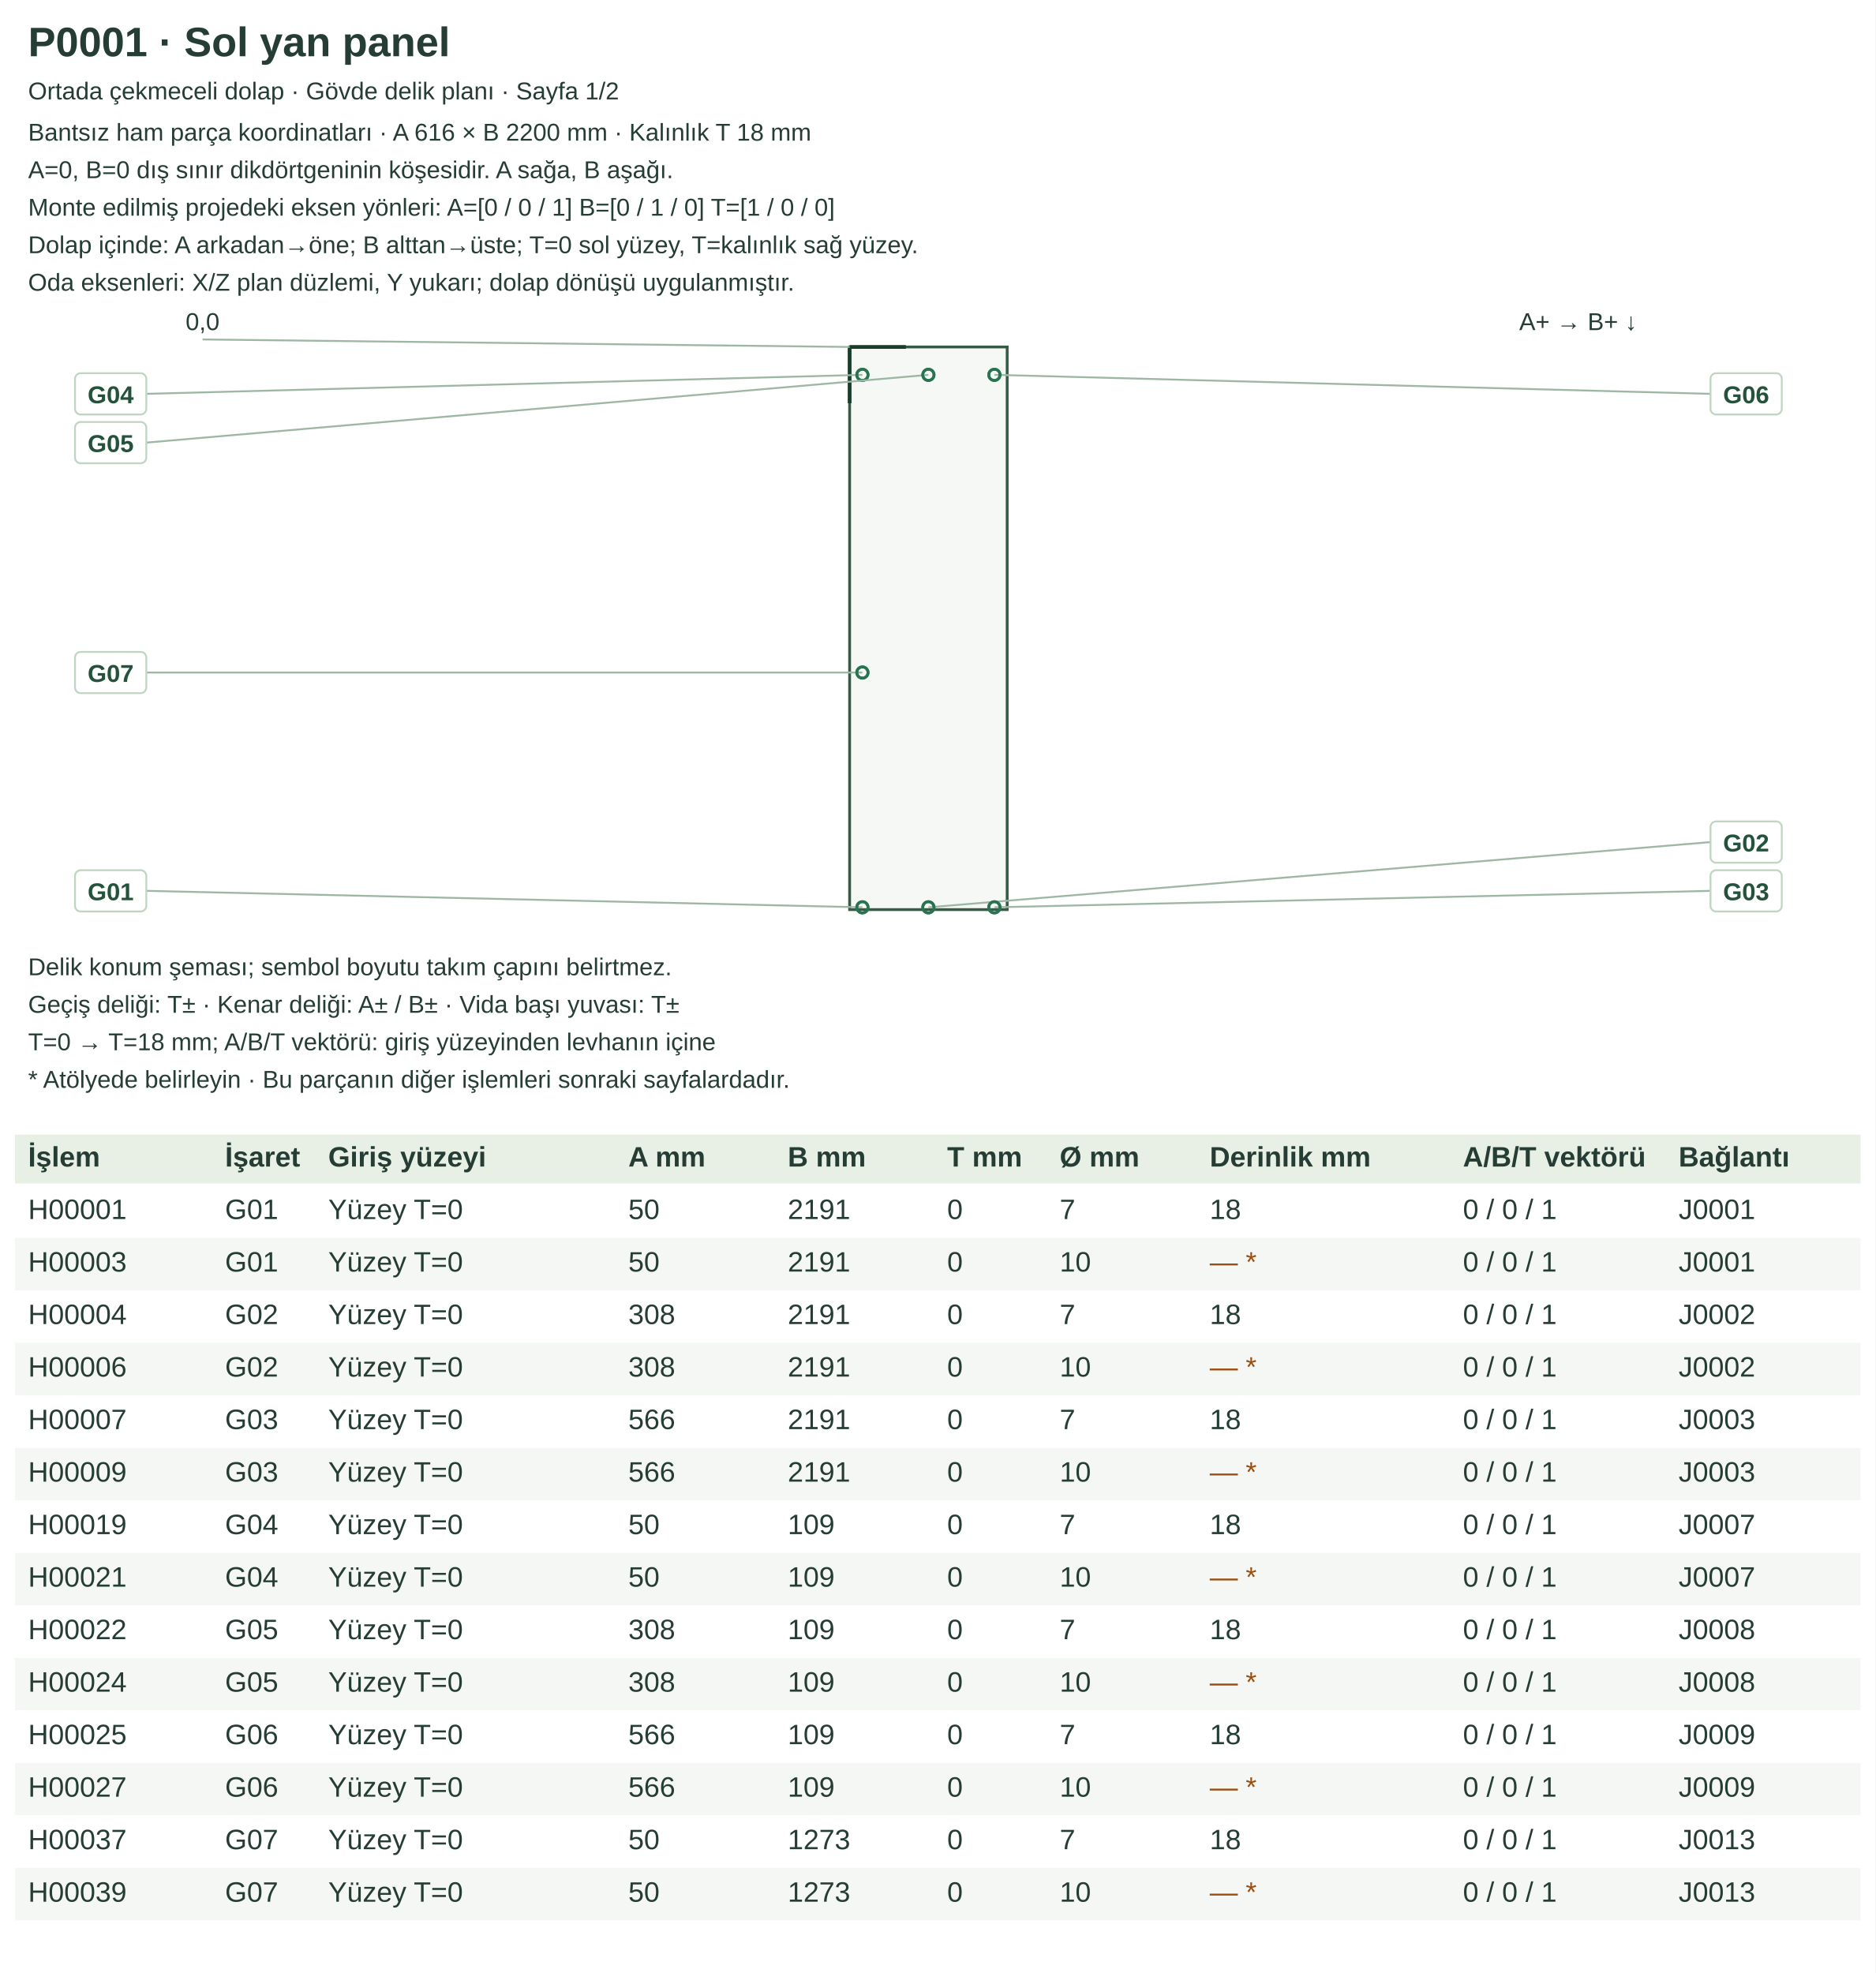
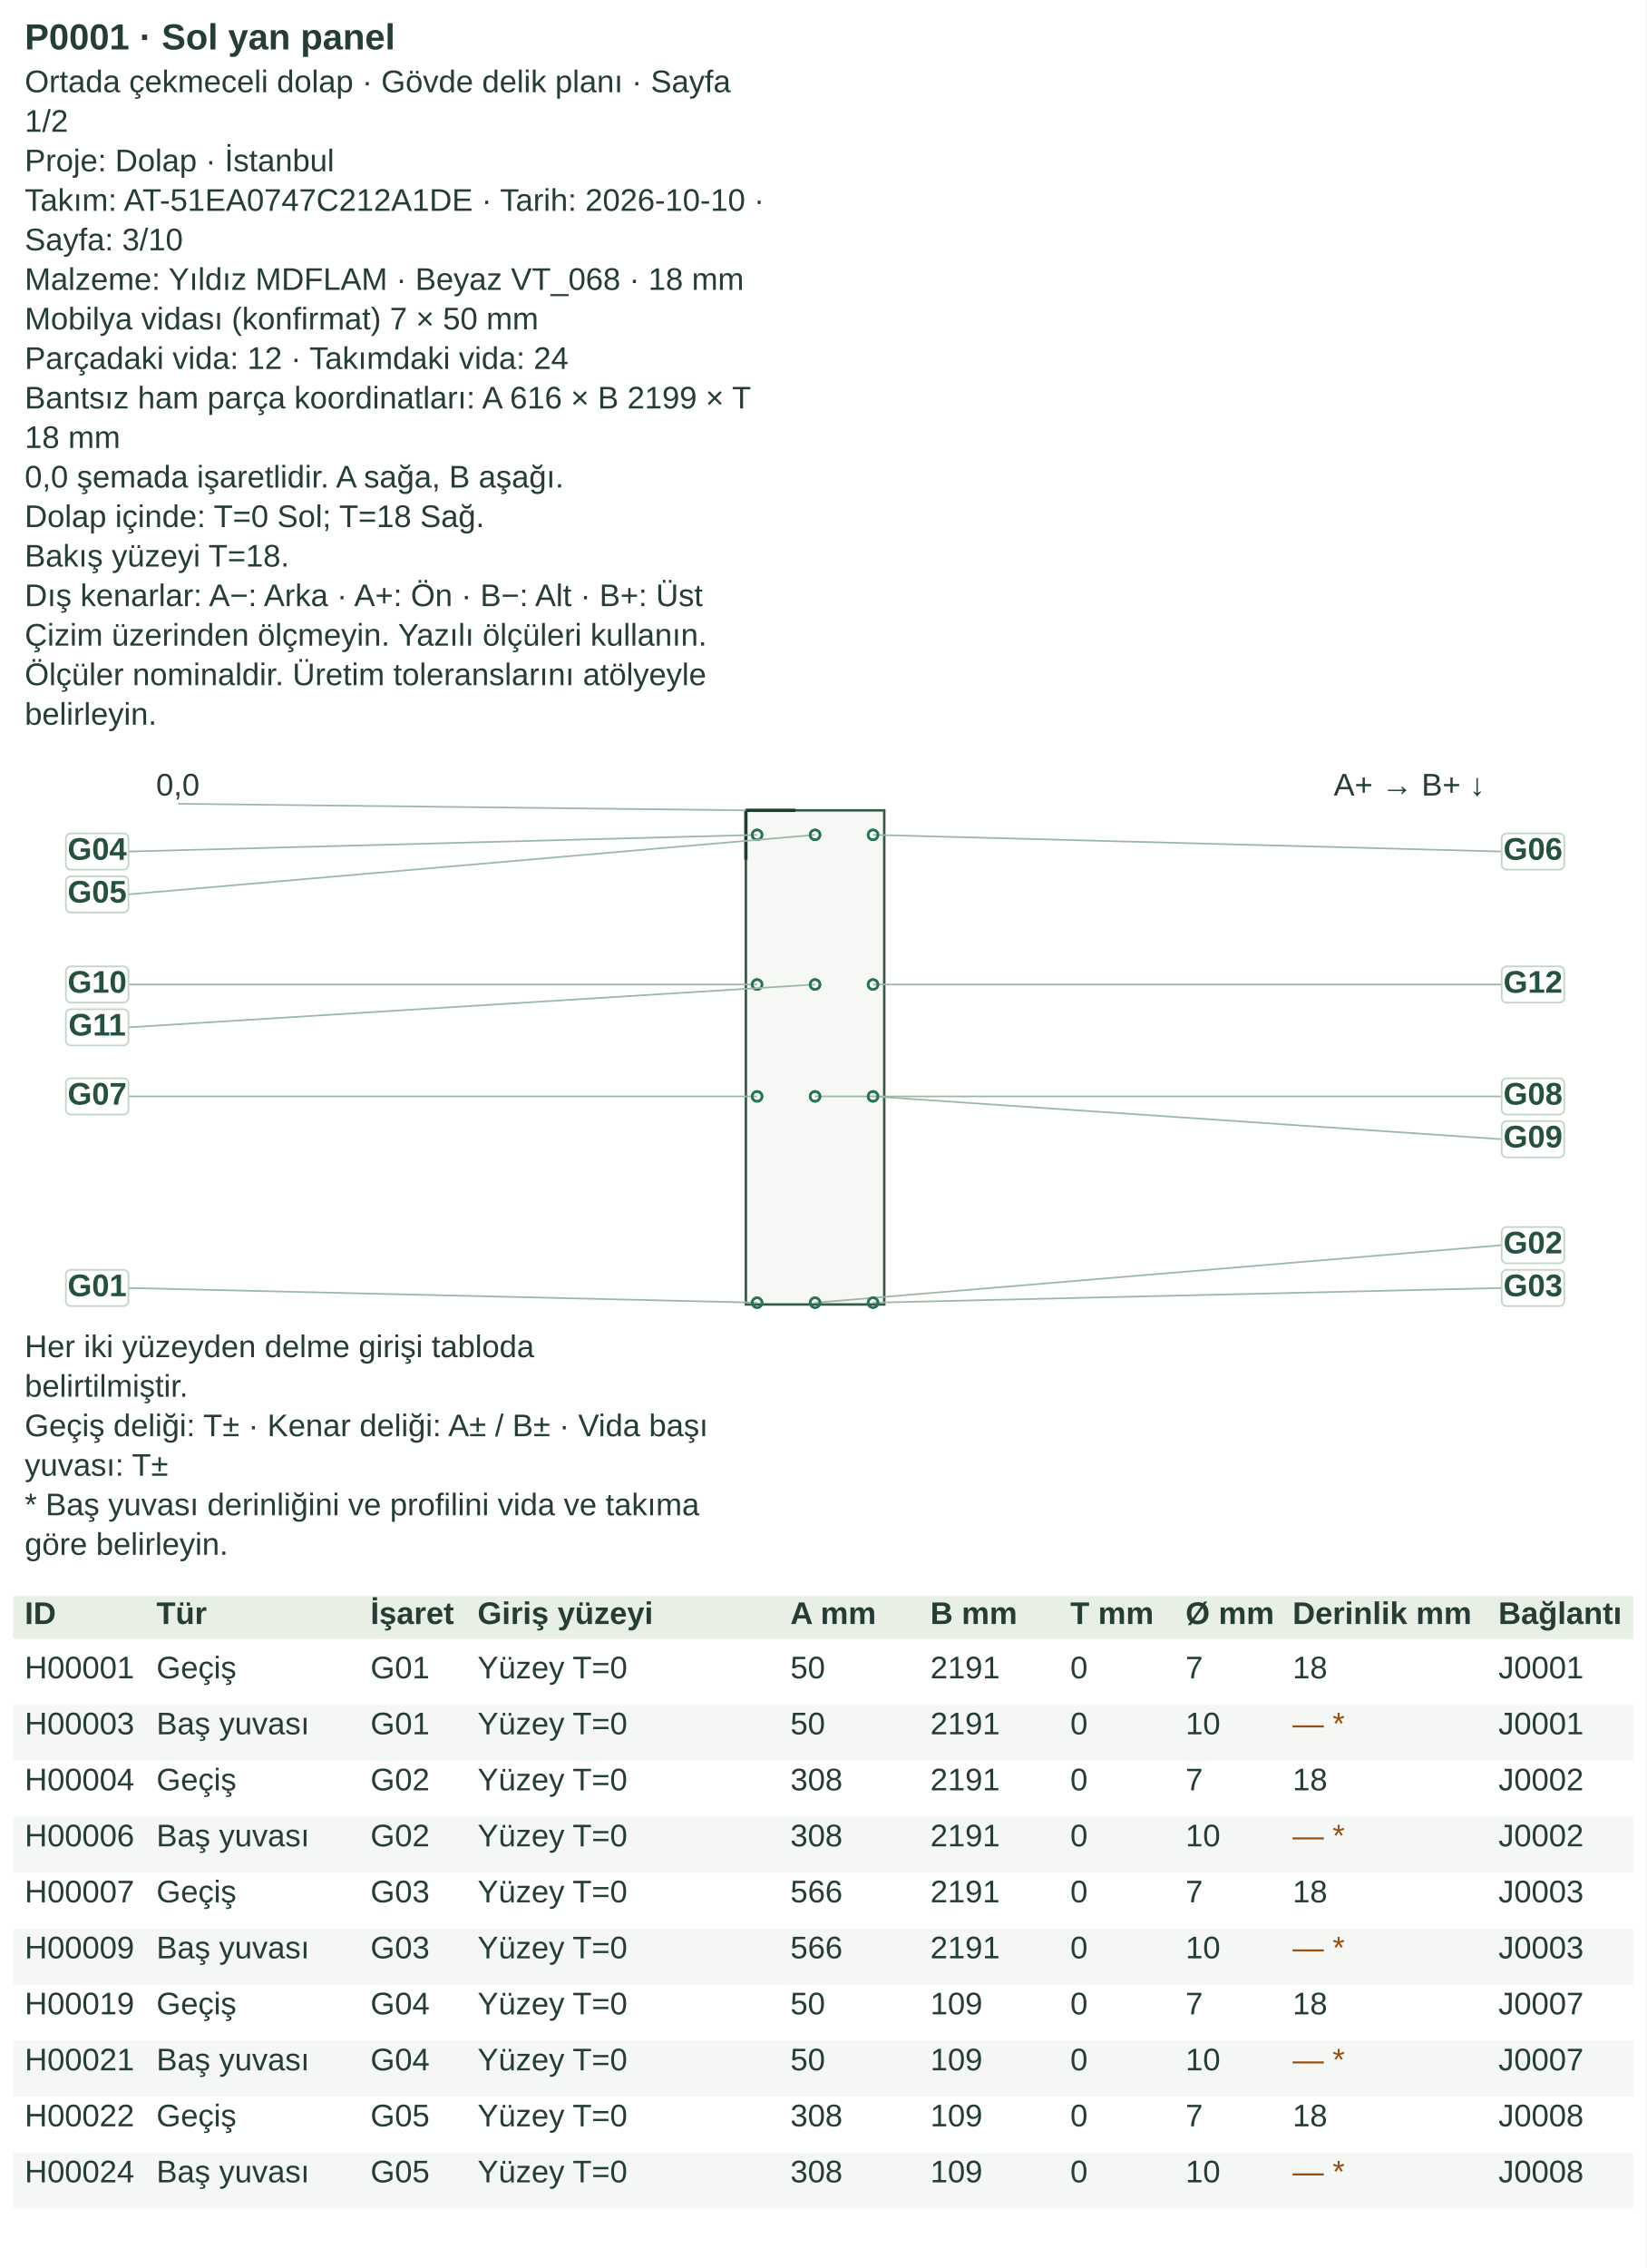
- <svg xmlns="http://www.w3.org/2000/svg" width="1000" height="1052" viewBox="0 0 1000 1052" role="img" aria-label="P0001 · Sol yan panel · Gövde delik planı" data-part-id="cabinet-1-part-1" data-part-code="P0001" data-raw-origin-a-mm="0" data-raw-origin-b-mm="0" data-diagram-scale="0.136363636364" data-diagram-x="453" data-diagram-y="185">
+ <svg xmlns="http://www.w3.org/2000/svg" width="190mm" height="261.63mm" viewBox="0 0 1000 1377" role="img" aria-label="P0001 · Sol yan panel · Gövde delik planı" data-document-id="AT-51EA0747C212A1DE" data-document-date="2026-10-10" data-paper-width-mm="190" data-paper-height-mm="261.63" data-font-em-mm="3.61" data-part-id="cabinet-1-part-1" data-part-code="P0001" data-measurement-basis="raw" data-map-role="diagram" data-marker-mode="callouts" data-part-operation-count="24" data-raw-origin-a-mm="0" data-raw-origin-b-mm="0" data-diagram-top="492" data-diagram-scale="0.136425648022" data-diagram-x="452.980900409277" data-diagram-y="492">
  <defs>
    <marker id="entry-arrow" markerWidth="6" markerHeight="6" refX="5" refY="3" orient="auto">
      <path d="M0 0L6 3L0 6Z" fill="#b15d21" />
    </marker>
    <marker id="grain-arrow" markerWidth="6" markerHeight="6" refX="5" refY="3" orient="auto-start-reverse">
      <path d="M0 0L6 3L0 6Z" fill="#355b47" />
    </marker>
  </defs>
-   <style>text{font-family:Arial,sans-serif;fill:#253d35;font-size:13px}.title{font-size:22px;font-weight:bold}.small{font-size:13px}.marker{font-size:13px;font-weight:bold;fill:#24523c}.table{font-size:15px}.setup{font-size:15px;fill:#9a4f11}.face-hole{fill:none;stroke:#287451;stroke-width:1.5}.edge-hole{fill:#fff4e9;stroke:#b15d21;stroke-width:1.5}</style>
-   <rect width="1000" height="1052" fill="#fff" />
+   <style>text{font-family:Arial,sans-serif;fill:#253d35;font-size:19px}.title{font-size:22px;font-weight:bold}.small{font-size:19px}.marker{font-size:19px;font-weight:bold;fill:#24523c}.table{font-size:19px}.setup{font-size:19px;fill:#9a4f11}.face-hole{fill:none;stroke:#287451;stroke-width:1.5}.edge-hole{fill:#fff4e9;stroke:#b15d21;stroke-width:1.5}</style>
+   <rect width="1000" height="1377" fill="#fff" />
  <text x="15" y="30" class="title">P0001 · Sol yan panel</text>
-   <text x="15" y="53">Ortada çekmeceli dolap · Gövde delik planı · Sayfa 1/2</text>
-   <text x="15" y="75">Bantsız ham parça koordinatları · A 616 × B 2200 mm · Kalınlık T 18 mm</text>
-   <text x="15" y="95" class="small">A=0, B=0 dış sınır dikdörtgeninin köşesidir. A sağa, B aşağı.</text>
-   <text x="15" y="115" class="small">Monte edilmiş projedeki eksen yönleri: A=[0 / 0 / 1]    B=[0 / 1 / 0]    T=[1 / 0 / 0]</text>
-   <text x="15" y="135" class="small">Dolap içinde: A arkadan→öne; B alttan→üste; T=0 sol yüzey, T=kalınlık sağ yüzey.</text>
-   <text x="15" y="155" class="small">Oda eksenleri: X/Z plan düzlemi, Y yukarı; dolap dönüşü uygulanmıştır.</text>
-   <path d="M 453 185 L 537 185 L 537 485 L 453 485 Z" fill="#f6f8f5" stroke="#355b47" stroke-width="1.5" />
-   <path d="M 453 185 h 30 M 453 185 v 30" fill="none" stroke="#1b3e2b" stroke-width="2" />
-   <path d="M 453 185 L 108 181" fill="none" stroke="#9eb7a5" stroke-width="1" />
-   <g data-label-id="origin" data-label-x="85" data-label-y="161" data-label-width="45" data-label-height="20">
-     <text x="108" y="176" text-anchor="middle" class="small">0,0</text>
-   </g>
-   <g data-label-id="axes" data-label-x="800" data-label-y="161" data-label-width="112" data-label-height="20">
-     <text x="810" y="176" class="small">A+ →   B+ ↓</text>
-   </g>
-   <path d="M 459.818 483.773 L 78 475" fill="none" stroke="#9eb7a5" stroke-width="1" data-callout-for="G01" />
-   <circle class="face-hole" cx="459.818" cy="483.773" r="3" data-operation-id="H00001" data-a-mm="50" data-b-mm="2191" data-face="face-t-min" />
-   <circle class="face-hole" cx="459.818" cy="483.773" r="3" data-operation-id="H00003" data-a-mm="50" data-b-mm="2191" data-face="face-t-min" />
-   <g data-label-id="G01" data-label-x="40" data-label-y="464" data-label-width="38" data-label-height="22">
-     <rect x="40" y="464" width="38" height="22" rx="3" fill="#fff" stroke="#c1d5c4" />
-     <text x="59" y="480" class="marker" text-anchor="middle">G01</text>
-   </g>
-   <path d="M 495 483.773 L 912 449" fill="none" stroke="#9eb7a5" stroke-width="1" data-callout-for="G02" />
-   <circle class="face-hole" cx="495" cy="483.773" r="3" data-operation-id="H00004" data-a-mm="308" data-b-mm="2191" data-face="face-t-min" />
-   <circle class="face-hole" cx="495" cy="483.773" r="3" data-operation-id="H00006" data-a-mm="308" data-b-mm="2191" data-face="face-t-min" />
-   <g data-label-id="G02" data-label-x="912" data-label-y="438" data-label-width="38" data-label-height="22">
-     <rect x="912" y="438" width="38" height="22" rx="3" fill="#fff" stroke="#c1d5c4" />
-     <text x="931" y="454" class="marker" text-anchor="middle">G02</text>
-   </g>
-   <path d="M 530.182 483.773 L 912 475" fill="none" stroke="#9eb7a5" stroke-width="1" data-callout-for="G03" />
-   <circle class="face-hole" cx="530.182" cy="483.773" r="3" data-operation-id="H00007" data-a-mm="566" data-b-mm="2191" data-face="face-t-min" />
-   <circle class="face-hole" cx="530.182" cy="483.773" r="3" data-operation-id="H00009" data-a-mm="566" data-b-mm="2191" data-face="face-t-min" />
-   <g data-label-id="G03" data-label-x="912" data-label-y="464" data-label-width="38" data-label-height="22">
-     <rect x="912" y="464" width="38" height="22" rx="3" fill="#fff" stroke="#c1d5c4" />
-     <text x="931" y="480" class="marker" text-anchor="middle">G03</text>
-   </g>
-   <path d="M 459.818 199.864 L 78 210" fill="none" stroke="#9eb7a5" stroke-width="1" data-callout-for="G04" />
-   <circle class="face-hole" cx="459.818" cy="199.864" r="3" data-operation-id="H00019" data-a-mm="50" data-b-mm="109" data-face="face-t-min" />
-   <circle class="face-hole" cx="459.818" cy="199.864" r="3" data-operation-id="H00021" data-a-mm="50" data-b-mm="109" data-face="face-t-min" />
-   <g data-label-id="G04" data-label-x="40" data-label-y="199" data-label-width="38" data-label-height="22">
-     <rect x="40" y="199" width="38" height="22" rx="3" fill="#fff" stroke="#c1d5c4" />
-     <text x="59" y="215" class="marker" text-anchor="middle">G04</text>
-   </g>
-   <path d="M 495 199.864 L 78 236" fill="none" stroke="#9eb7a5" stroke-width="1" data-callout-for="G05" />
-   <circle class="face-hole" cx="495" cy="199.864" r="3" data-operation-id="H00022" data-a-mm="308" data-b-mm="109" data-face="face-t-min" />
-   <circle class="face-hole" cx="495" cy="199.864" r="3" data-operation-id="H00024" data-a-mm="308" data-b-mm="109" data-face="face-t-min" />
-   <g data-label-id="G05" data-label-x="40" data-label-y="225" data-label-width="38" data-label-height="22">
-     <rect x="40" y="225" width="38" height="22" rx="3" fill="#fff" stroke="#c1d5c4" />
-     <text x="59" y="241" class="marker" text-anchor="middle">G05</text>
-   </g>
-   <path d="M 530.182 199.864 L 912 210" fill="none" stroke="#9eb7a5" stroke-width="1" data-callout-for="G06" />
-   <circle class="face-hole" cx="530.182" cy="199.864" r="3" data-operation-id="H00025" data-a-mm="566" data-b-mm="109" data-face="face-t-min" />
-   <circle class="face-hole" cx="530.182" cy="199.864" r="3" data-operation-id="H00027" data-a-mm="566" data-b-mm="109" data-face="face-t-min" />
-   <g data-label-id="G06" data-label-x="912" data-label-y="199" data-label-width="38" data-label-height="22">
-     <rect x="912" y="199" width="38" height="22" rx="3" fill="#fff" stroke="#c1d5c4" />
-     <text x="931" y="215" class="marker" text-anchor="middle">G06</text>
-   </g>
-   <path d="M 459.818 358.591 L 78 358.591" fill="none" stroke="#9eb7a5" stroke-width="1" data-callout-for="G07" />
-   <circle class="face-hole" cx="459.818" cy="358.591" r="3" data-operation-id="H00037" data-a-mm="50" data-b-mm="1273" data-face="face-t-min" />
-   <circle class="face-hole" cx="459.818" cy="358.591" r="3" data-operation-id="H00039" data-a-mm="50" data-b-mm="1273" data-face="face-t-min" />
-   <g data-label-id="G07" data-label-x="40" data-label-y="347.591" data-label-width="38" data-label-height="22">
-     <rect x="40" y="347.591" width="38" height="22" rx="3" fill="#fff" stroke="#c1d5c4" />
-     <text x="59" y="363.591" class="marker" text-anchor="middle">G07</text>
-   </g>
-   <text x="15" y="520" class="small">Delik konum şeması; sembol boyutu takım çapını belirtmez.</text>
-   <text x="15" y="540" class="small">Geçiş deliği: T± · Kenar deliği: A± / B± · Vida başı yuvası: T±</text>
-   <text x="15" y="560" class="small">T=0 → T=18 mm; A/B/T vektörü: giriş yüzeyinden levhanın içine</text>
-   <text x="15" y="580" class="small">* Atölyede belirleyin · Bu parçanın diğer işlemleri sonraki sayfalardadır.</text>
-   <rect x="8" y="605" width="984" height="26" fill="#e8f0e5" />
-   <text x="15" y="622" class="table" font-weight="bold">İşlem</text>
-   <text x="120" y="622" class="table" font-weight="bold">İşaret</text>
-   <text x="175" y="622" class="table" font-weight="bold">Giriş yüzeyi</text>
-   <text x="335" y="622" class="table" font-weight="bold">A mm</text>
-   <text x="420" y="622" class="table" font-weight="bold">B mm</text>
-   <text x="505" y="622" class="table" font-weight="bold">T mm</text>
-   <text x="565" y="622" class="table" font-weight="bold">Ø mm</text>
-   <text x="645" y="622" class="table" font-weight="bold">Derinlik mm</text>
-   <text x="780" y="622" class="table" font-weight="bold">A/B/T vektörü</text>
-   <text x="895" y="622" class="table" font-weight="bold">Bağlantı</text>
-   <rect x="8" y="632" width="984" height="28" fill="#fff" />
-   <text x="15" y="650" class="table">H00001</text>
-   <text x="120" y="650" class="table">G01</text>
-   <text x="175" y="650" class="table">Yüzey T=0</text>
-   <text x="335" y="650" class="table">50</text>
-   <text x="420" y="650" class="table">2191</text>
-   <text x="505" y="650" class="table">0</text>
-   <text x="565" y="650" class="table">7</text>
-   <text x="645" y="650" class="table">18</text>
-   <text x="780" y="650" class="table">0 / 0 / 1</text>
-   <text x="895" y="650" class="table">J0001</text>
-   <rect x="8" y="660" width="984" height="28" fill="#f4f7f4" />
-   <text x="15" y="678" class="table">H00003</text>
-   <text x="120" y="678" class="table">G01</text>
-   <text x="175" y="678" class="table">Yüzey T=0</text>
-   <text x="335" y="678" class="table">50</text>
-   <text x="420" y="678" class="table">2191</text>
-   <text x="505" y="678" class="table">0</text>
-   <text x="565" y="678" class="table">10</text>
-   <text x="645" y="678" class="table setup">— *</text>
-   <text x="780" y="678" class="table">0 / 0 / 1</text>
-   <text x="895" y="678" class="table">J0001</text>
-   <rect x="8" y="688" width="984" height="28" fill="#fff" />
-   <text x="15" y="706" class="table">H00004</text>
-   <text x="120" y="706" class="table">G02</text>
-   <text x="175" y="706" class="table">Yüzey T=0</text>
-   <text x="335" y="706" class="table">308</text>
-   <text x="420" y="706" class="table">2191</text>
-   <text x="505" y="706" class="table">0</text>
-   <text x="565" y="706" class="table">7</text>
-   <text x="645" y="706" class="table">18</text>
-   <text x="780" y="706" class="table">0 / 0 / 1</text>
-   <text x="895" y="706" class="table">J0002</text>
-   <rect x="8" y="716" width="984" height="28" fill="#f4f7f4" />
-   <text x="15" y="734" class="table">H00006</text>
-   <text x="120" y="734" class="table">G02</text>
-   <text x="175" y="734" class="table">Yüzey T=0</text>
-   <text x="335" y="734" class="table">308</text>
-   <text x="420" y="734" class="table">2191</text>
-   <text x="505" y="734" class="table">0</text>
-   <text x="565" y="734" class="table">10</text>
-   <text x="645" y="734" class="table setup">— *</text>
-   <text x="780" y="734" class="table">0 / 0 / 1</text>
-   <text x="895" y="734" class="table">J0002</text>
-   <rect x="8" y="744" width="984" height="28" fill="#fff" />
-   <text x="15" y="762" class="table">H00007</text>
-   <text x="120" y="762" class="table">G03</text>
-   <text x="175" y="762" class="table">Yüzey T=0</text>
-   <text x="335" y="762" class="table">566</text>
-   <text x="420" y="762" class="table">2191</text>
-   <text x="505" y="762" class="table">0</text>
-   <text x="565" y="762" class="table">7</text>
-   <text x="645" y="762" class="table">18</text>
-   <text x="780" y="762" class="table">0 / 0 / 1</text>
-   <text x="895" y="762" class="table">J0003</text>
-   <rect x="8" y="772" width="984" height="28" fill="#f4f7f4" />
-   <text x="15" y="790" class="table">H00009</text>
-   <text x="120" y="790" class="table">G03</text>
-   <text x="175" y="790" class="table">Yüzey T=0</text>
-   <text x="335" y="790" class="table">566</text>
-   <text x="420" y="790" class="table">2191</text>
-   <text x="505" y="790" class="table">0</text>
-   <text x="565" y="790" class="table">10</text>
-   <text x="645" y="790" class="table setup">— *</text>
-   <text x="780" y="790" class="table">0 / 0 / 1</text>
-   <text x="895" y="790" class="table">J0003</text>
-   <rect x="8" y="800" width="984" height="28" fill="#fff" />
-   <text x="15" y="818" class="table">H00019</text>
-   <text x="120" y="818" class="table">G04</text>
-   <text x="175" y="818" class="table">Yüzey T=0</text>
-   <text x="335" y="818" class="table">50</text>
-   <text x="420" y="818" class="table">109</text>
-   <text x="505" y="818" class="table">0</text>
-   <text x="565" y="818" class="table">7</text>
-   <text x="645" y="818" class="table">18</text>
-   <text x="780" y="818" class="table">0 / 0 / 1</text>
-   <text x="895" y="818" class="table">J0007</text>
-   <rect x="8" y="828" width="984" height="28" fill="#f4f7f4" />
-   <text x="15" y="846" class="table">H00021</text>
-   <text x="120" y="846" class="table">G04</text>
-   <text x="175" y="846" class="table">Yüzey T=0</text>
-   <text x="335" y="846" class="table">50</text>
-   <text x="420" y="846" class="table">109</text>
-   <text x="505" y="846" class="table">0</text>
-   <text x="565" y="846" class="table">10</text>
-   <text x="645" y="846" class="table setup">— *</text>
-   <text x="780" y="846" class="table">0 / 0 / 1</text>
-   <text x="895" y="846" class="table">J0007</text>
-   <rect x="8" y="856" width="984" height="28" fill="#fff" />
-   <text x="15" y="874" class="table">H00022</text>
-   <text x="120" y="874" class="table">G05</text>
-   <text x="175" y="874" class="table">Yüzey T=0</text>
-   <text x="335" y="874" class="table">308</text>
-   <text x="420" y="874" class="table">109</text>
-   <text x="505" y="874" class="table">0</text>
-   <text x="565" y="874" class="table">7</text>
-   <text x="645" y="874" class="table">18</text>
-   <text x="780" y="874" class="table">0 / 0 / 1</text>
-   <text x="895" y="874" class="table">J0008</text>
-   <rect x="8" y="884" width="984" height="28" fill="#f4f7f4" />
-   <text x="15" y="902" class="table">H00024</text>
-   <text x="120" y="902" class="table">G05</text>
-   <text x="175" y="902" class="table">Yüzey T=0</text>
-   <text x="335" y="902" class="table">308</text>
-   <text x="420" y="902" class="table">109</text>
-   <text x="505" y="902" class="table">0</text>
-   <text x="565" y="902" class="table">10</text>
-   <text x="645" y="902" class="table setup">— *</text>
-   <text x="780" y="902" class="table">0 / 0 / 1</text>
-   <text x="895" y="902" class="table">J0008</text>
-   <rect x="8" y="912" width="984" height="28" fill="#fff" />
-   <text x="15" y="930" class="table">H00025</text>
-   <text x="120" y="930" class="table">G06</text>
-   <text x="175" y="930" class="table">Yüzey T=0</text>
-   <text x="335" y="930" class="table">566</text>
-   <text x="420" y="930" class="table">109</text>
-   <text x="505" y="930" class="table">0</text>
-   <text x="565" y="930" class="table">7</text>
-   <text x="645" y="930" class="table">18</text>
-   <text x="780" y="930" class="table">0 / 0 / 1</text>
-   <text x="895" y="930" class="table">J0009</text>
-   <rect x="8" y="940" width="984" height="28" fill="#f4f7f4" />
-   <text x="15" y="958" class="table">H00027</text>
-   <text x="120" y="958" class="table">G06</text>
-   <text x="175" y="958" class="table">Yüzey T=0</text>
-   <text x="335" y="958" class="table">566</text>
-   <text x="420" y="958" class="table">109</text>
-   <text x="505" y="958" class="table">0</text>
-   <text x="565" y="958" class="table">10</text>
-   <text x="645" y="958" class="table setup">— *</text>
-   <text x="780" y="958" class="table">0 / 0 / 1</text>
-   <text x="895" y="958" class="table">J0009</text>
-   <rect x="8" y="968" width="984" height="28" fill="#fff" />
-   <text x="15" y="986" class="table">H00037</text>
-   <text x="120" y="986" class="table">G07</text>
-   <text x="175" y="986" class="table">Yüzey T=0</text>
-   <text x="335" y="986" class="table">50</text>
-   <text x="420" y="986" class="table">1273</text>
-   <text x="505" y="986" class="table">0</text>
-   <text x="565" y="986" class="table">7</text>
-   <text x="645" y="986" class="table">18</text>
-   <text x="780" y="986" class="table">0 / 0 / 1</text>
-   <text x="895" y="986" class="table">J0013</text>
-   <rect x="8" y="996" width="984" height="28" fill="#f4f7f4" />
-   <text x="15" y="1014" class="table">H00039</text>
-   <text x="120" y="1014" class="table">G07</text>
-   <text x="175" y="1014" class="table">Yüzey T=0</text>
-   <text x="335" y="1014" class="table">50</text>
-   <text x="420" y="1014" class="table">1273</text>
-   <text x="505" y="1014" class="table">0</text>
-   <text x="565" y="1014" class="table">10</text>
-   <text x="645" y="1014" class="table setup">— *</text>
-   <text x="780" y="1014" class="table">0 / 0 / 1</text>
-   <text x="895" y="1014" class="table">J0013</text>
+   <text x="15" y="56" class="small">Ortada çekmeceli dolap · Gövde delik planı · Sayfa</text>
+   <text x="15" y="80" class="small">1/2</text>
+   <text x="15" y="104" class="small">Proje: Dolap · İstanbul</text>
+   <text x="15" y="128" class="small">Takım: AT-51EA0747C212A1DE · Tarih: 2026-10-10 ·</text>
+   <text x="15" y="152" class="small">Sayfa: 3/10</text>
+   <text x="15" y="176" class="small">Malzeme: Yıldız MDFLAM · Beyaz VT_068 · 18 mm</text>
+   <text x="15" y="200" class="small">Mobilya vidası (konfirmat) 7 × 50 mm</text>
+   <text x="15" y="224" class="small">Parçadaki vida: 12 · Takımdaki vida: 24</text>
+   <text x="15" y="248" class="small">Bantsız ham parça koordinatları: A 616 × B 2199 × T</text>
+   <text x="15" y="272" class="small">18 mm</text>
+   <text x="15" y="296" class="small">0,0 şemada işaretlidir. A sağa, B aşağı.</text>
+   <text x="15" y="320" class="small">Dolap içinde: T=0 Sol; T=18 Sağ.</text>
+   <text x="15" y="344" class="small" data-view-from-t-mm="18">Bakış yüzeyi T=18.</text>
+   <text x="15" y="368" class="small" data-physical-edge-captions="true">Dış kenarlar: A−: Arka · A+: Ön · B−: Alt · B+: Üst</text>
+   <text x="15" y="392" class="small">Çizim üzerinden ölçmeyin. Yazılı ölçüleri kullanın.</text>
+   <text x="15" y="416" class="small">Ölçüler nominaldir. Üretim toleranslarını atölyeyle</text>
+   <text x="15" y="440" class="small">belirleyin.</text>
+   <path data-drilling-contour="true" d="M 452.981 492 L 537.019 492 L 537.019 792 L 452.981 792 Z" fill="#f6f8f5" stroke="#355b47" stroke-width="1.5" />
+   <path d="M 452.981 492 h 30 M 452.981 492 v 30" fill="none" stroke="#1b3e2b" stroke-width="2" />
+   <path d="M 452.981 492 L 108 488" fill="none" stroke="#9eb7a5" stroke-width="1" />
+   <g data-label-id="origin" data-label-x="85" data-label-y="468" data-label-width="45" data-label-height="20">
+     <text x="108" y="483" text-anchor="middle" class="small">0,0</text>
+   </g>
+   <g data-label-id="axes" data-label-x="800" data-label-y="468" data-label-width="112" data-label-height="20">
+     <text x="810" y="483" class="small">A+ → B+ ↓</text>
+   </g>
+   <path d="M 459.802 790.909 L 78 782" fill="none" stroke="#9eb7a5" stroke-width="1" data-callout-for="G01" />
+   <circle class="face-hole" cx="459.802" cy="790.909" r="3" data-operation-id="H00001" data-fastener-type="confirmat" data-screw-diameter-mm="7" data-screw-length-mm="50" data-marker-id="G01" data-a-mm="50" data-b-mm="2191" data-measurement-a-mm="50" data-measurement-b-mm="2191" data-face="face-t-min" />
+   <circle class="face-hole" cx="459.802" cy="790.909" r="3" data-operation-id="H00003" data-fastener-type="confirmat" data-screw-diameter-mm="7" data-screw-length-mm="50" data-marker-id="G01" data-a-mm="50" data-b-mm="2191" data-measurement-a-mm="50" data-measurement-b-mm="2191" data-face="face-t-min" />
+   <g data-label-id="G01" data-label-x="40" data-label-y="771" data-label-width="38" data-label-height="22">
+     <rect x="40" y="771" width="38" height="22" rx="3" fill="#fff" stroke="#c1d5c4" />
+     <text x="59" y="787" class="marker" text-anchor="middle">G01</text>
+   </g>
+   <path d="M 495 790.909 L 912 756" fill="none" stroke="#9eb7a5" stroke-width="1" data-callout-for="G02" />
+   <circle class="face-hole" cx="495" cy="790.909" r="3" data-operation-id="H00004" data-fastener-type="confirmat" data-screw-diameter-mm="7" data-screw-length-mm="50" data-marker-id="G02" data-a-mm="308" data-b-mm="2191" data-measurement-a-mm="308" data-measurement-b-mm="2191" data-face="face-t-min" />
+   <circle class="face-hole" cx="495" cy="790.909" r="3" data-operation-id="H00006" data-fastener-type="confirmat" data-screw-diameter-mm="7" data-screw-length-mm="50" data-marker-id="G02" data-a-mm="308" data-b-mm="2191" data-measurement-a-mm="308" data-measurement-b-mm="2191" data-face="face-t-min" />
+   <g data-label-id="G02" data-label-x="912" data-label-y="745" data-label-width="38" data-label-height="22">
+     <rect x="912" y="745" width="38" height="22" rx="3" fill="#fff" stroke="#c1d5c4" />
+     <text x="931" y="761" class="marker" text-anchor="middle">G02</text>
+   </g>
+   <path d="M 530.198 790.909 L 912 782" fill="none" stroke="#9eb7a5" stroke-width="1" data-callout-for="G03" />
+   <circle class="face-hole" cx="530.198" cy="790.909" r="3" data-operation-id="H00007" data-fastener-type="confirmat" data-screw-diameter-mm="7" data-screw-length-mm="50" data-marker-id="G03" data-a-mm="566" data-b-mm="2191" data-measurement-a-mm="566" data-measurement-b-mm="2191" data-face="face-t-min" />
+   <circle class="face-hole" cx="530.198" cy="790.909" r="3" data-operation-id="H00009" data-fastener-type="confirmat" data-screw-diameter-mm="7" data-screw-length-mm="50" data-marker-id="G03" data-a-mm="566" data-b-mm="2191" data-measurement-a-mm="566" data-measurement-b-mm="2191" data-face="face-t-min" />
+   <g data-label-id="G03" data-label-x="912" data-label-y="771" data-label-width="38" data-label-height="22">
+     <rect x="912" y="771" width="38" height="22" rx="3" fill="#fff" stroke="#c1d5c4" />
+     <text x="931" y="787" class="marker" text-anchor="middle">G03</text>
+   </g>
+   <path d="M 459.802 506.87 L 78 517" fill="none" stroke="#9eb7a5" stroke-width="1" data-callout-for="G04" />
+   <circle class="face-hole" cx="459.802" cy="506.87" r="3" data-operation-id="H00019" data-fastener-type="confirmat" data-screw-diameter-mm="7" data-screw-length-mm="50" data-marker-id="G04" data-a-mm="50" data-b-mm="109" data-measurement-a-mm="50" data-measurement-b-mm="109" data-face="face-t-min" />
+   <circle class="face-hole" cx="459.802" cy="506.87" r="3" data-operation-id="H00021" data-fastener-type="confirmat" data-screw-diameter-mm="7" data-screw-length-mm="50" data-marker-id="G04" data-a-mm="50" data-b-mm="109" data-measurement-a-mm="50" data-measurement-b-mm="109" data-face="face-t-min" />
+   <g data-label-id="G04" data-label-x="40" data-label-y="506" data-label-width="38" data-label-height="22">
+     <rect x="40" y="506" width="38" height="22" rx="3" fill="#fff" stroke="#c1d5c4" />
+     <text x="59" y="522" class="marker" text-anchor="middle">G04</text>
+   </g>
+   <path d="M 495 506.87 L 78 543" fill="none" stroke="#9eb7a5" stroke-width="1" data-callout-for="G05" />
+   <circle class="face-hole" cx="495" cy="506.87" r="3" data-operation-id="H00022" data-fastener-type="confirmat" data-screw-diameter-mm="7" data-screw-length-mm="50" data-marker-id="G05" data-a-mm="308" data-b-mm="109" data-measurement-a-mm="308" data-measurement-b-mm="109" data-face="face-t-min" />
+   <circle class="face-hole" cx="495" cy="506.87" r="3" data-operation-id="H00024" data-fastener-type="confirmat" data-screw-diameter-mm="7" data-screw-length-mm="50" data-marker-id="G05" data-a-mm="308" data-b-mm="109" data-measurement-a-mm="308" data-measurement-b-mm="109" data-face="face-t-min" />
+   <g data-label-id="G05" data-label-x="40" data-label-y="532" data-label-width="38" data-label-height="22">
+     <rect x="40" y="532" width="38" height="22" rx="3" fill="#fff" stroke="#c1d5c4" />
+     <text x="59" y="548" class="marker" text-anchor="middle">G05</text>
+   </g>
+   <path d="M 530.198 506.87 L 912 517" fill="none" stroke="#9eb7a5" stroke-width="1" data-callout-for="G06" />
+   <circle class="face-hole" cx="530.198" cy="506.87" r="3" data-operation-id="H00025" data-fastener-type="confirmat" data-screw-diameter-mm="7" data-screw-length-mm="50" data-marker-id="G06" data-a-mm="566" data-b-mm="109" data-measurement-a-mm="566" data-measurement-b-mm="109" data-face="face-t-min" />
+   <circle class="face-hole" cx="530.198" cy="506.87" r="3" data-operation-id="H00027" data-fastener-type="confirmat" data-screw-diameter-mm="7" data-screw-length-mm="50" data-marker-id="G06" data-a-mm="566" data-b-mm="109" data-measurement-a-mm="566" data-measurement-b-mm="109" data-face="face-t-min" />
+   <g data-label-id="G06" data-label-x="912" data-label-y="506" data-label-width="38" data-label-height="22">
+     <rect x="912" y="506" width="38" height="22" rx="3" fill="#fff" stroke="#c1d5c4" />
+     <text x="931" y="522" class="marker" text-anchor="middle">G06</text>
+   </g>
+   <path d="M 459.802 665.67 L 78 665.67" fill="none" stroke="#9eb7a5" stroke-width="1" data-callout-for="G07" />
+   <circle class="face-hole" cx="459.802" cy="665.67" r="3" data-operation-id="H00037" data-fastener-type="confirmat" data-screw-diameter-mm="7" data-screw-length-mm="50" data-marker-id="G07" data-a-mm="50" data-b-mm="1273" data-measurement-a-mm="50" data-measurement-b-mm="1273" data-face="face-t-min" />
+   <circle class="face-hole" cx="459.802" cy="665.67" r="3" data-operation-id="H00039" data-fastener-type="confirmat" data-screw-diameter-mm="7" data-screw-length-mm="50" data-marker-id="G07" data-a-mm="50" data-b-mm="1273" data-measurement-a-mm="50" data-measurement-b-mm="1273" data-face="face-t-min" />
+   <g data-label-id="G07" data-label-x="40" data-label-y="654.67" data-label-width="38" data-label-height="22">
+     <rect x="40" y="654.67" width="38" height="22" rx="3" fill="#fff" stroke="#c1d5c4" />
+     <text x="59" y="670.67" class="marker" text-anchor="middle">G07</text>
+   </g>
+   <path d="M 495 665.67 L 912 665.67" fill="none" stroke="#9eb7a5" stroke-width="1" data-callout-for="G08" />
+   <circle class="face-hole" cx="495" cy="665.67" r="3" data-operation-id="H00040" data-fastener-type="confirmat" data-screw-diameter-mm="7" data-screw-length-mm="50" data-marker-id="G08" data-a-mm="308" data-b-mm="1273" data-measurement-a-mm="308" data-measurement-b-mm="1273" data-face="face-t-min" />
+   <circle class="face-hole" cx="495" cy="665.67" r="3" data-operation-id="H00042" data-fastener-type="confirmat" data-screw-diameter-mm="7" data-screw-length-mm="50" data-marker-id="G08" data-a-mm="308" data-b-mm="1273" data-measurement-a-mm="308" data-measurement-b-mm="1273" data-face="face-t-min" />
+   <g data-label-id="G08" data-label-x="912" data-label-y="654.67" data-label-width="38" data-label-height="22">
+     <rect x="912" y="654.67" width="38" height="22" rx="3" fill="#fff" stroke="#c1d5c4" />
+     <text x="931" y="670.67" class="marker" text-anchor="middle">G08</text>
+   </g>
+   <path d="M 530.198 665.67 L 912 691.67" fill="none" stroke="#9eb7a5" stroke-width="1" data-callout-for="G09" />
+   <circle class="face-hole" cx="530.198" cy="665.67" r="3" data-operation-id="H00043" data-fastener-type="confirmat" data-screw-diameter-mm="7" data-screw-length-mm="50" data-marker-id="G09" data-a-mm="566" data-b-mm="1273" data-measurement-a-mm="566" data-measurement-b-mm="1273" data-face="face-t-min" />
+   <circle class="face-hole" cx="530.198" cy="665.67" r="3" data-operation-id="H00045" data-fastener-type="confirmat" data-screw-diameter-mm="7" data-screw-length-mm="50" data-marker-id="G09" data-a-mm="566" data-b-mm="1273" data-measurement-a-mm="566" data-measurement-b-mm="1273" data-face="face-t-min" />
+   <g data-label-id="G09" data-label-x="912" data-label-y="680.67" data-label-width="38" data-label-height="22">
+     <rect x="912" y="680.67" width="38" height="22" rx="3" fill="#fff" stroke="#c1d5c4" />
+     <text x="931" y="696.67" class="marker" text-anchor="middle">G09</text>
+   </g>
+   <path d="M 459.802 597.73 L 78 597.73" fill="none" stroke="#9eb7a5" stroke-width="1" data-callout-for="G10" />
+   <circle class="face-hole" cx="459.802" cy="597.73" r="3" data-operation-id="H00055" data-fastener-type="confirmat" data-screw-diameter-mm="7" data-screw-length-mm="50" data-marker-id="G10" data-a-mm="50" data-b-mm="775" data-measurement-a-mm="50" data-measurement-b-mm="775" data-face="face-t-min" />
+   <circle class="face-hole" cx="459.802" cy="597.73" r="3" data-operation-id="H00057" data-fastener-type="confirmat" data-screw-diameter-mm="7" data-screw-length-mm="50" data-marker-id="G10" data-a-mm="50" data-b-mm="775" data-measurement-a-mm="50" data-measurement-b-mm="775" data-face="face-t-min" />
+   <g data-label-id="G10" data-label-x="40" data-label-y="586.73" data-label-width="38" data-label-height="22">
+     <rect x="40" y="586.73" width="38" height="22" rx="3" fill="#fff" stroke="#c1d5c4" />
+     <text x="59" y="602.73" class="marker" text-anchor="middle">G10</text>
+   </g>
+   <path d="M 495 597.73 L 78 623.73" fill="none" stroke="#9eb7a5" stroke-width="1" data-callout-for="G11" />
+   <circle class="face-hole" cx="495" cy="597.73" r="3" data-operation-id="H00058" data-fastener-type="confirmat" data-screw-diameter-mm="7" data-screw-length-mm="50" data-marker-id="G11" data-a-mm="308" data-b-mm="775" data-measurement-a-mm="308" data-measurement-b-mm="775" data-face="face-t-min" />
+   <circle class="face-hole" cx="495" cy="597.73" r="3" data-operation-id="H00060" data-fastener-type="confirmat" data-screw-diameter-mm="7" data-screw-length-mm="50" data-marker-id="G11" data-a-mm="308" data-b-mm="775" data-measurement-a-mm="308" data-measurement-b-mm="775" data-face="face-t-min" />
+   <g data-label-id="G11" data-label-x="40" data-label-y="612.73" data-label-width="38" data-label-height="22">
+     <rect x="40" y="612.73" width="38" height="22" rx="3" fill="#fff" stroke="#c1d5c4" />
+     <text x="59" y="628.73" class="marker" text-anchor="middle">G11</text>
+   </g>
+   <path d="M 530.198 597.73 L 912 597.73" fill="none" stroke="#9eb7a5" stroke-width="1" data-callout-for="G12" />
+   <circle class="face-hole" cx="530.198" cy="597.73" r="3" data-operation-id="H00061" data-fastener-type="confirmat" data-screw-diameter-mm="7" data-screw-length-mm="50" data-marker-id="G12" data-a-mm="566" data-b-mm="775" data-measurement-a-mm="566" data-measurement-b-mm="775" data-face="face-t-min" />
+   <circle class="face-hole" cx="530.198" cy="597.73" r="3" data-operation-id="H00063" data-fastener-type="confirmat" data-screw-diameter-mm="7" data-screw-length-mm="50" data-marker-id="G12" data-a-mm="566" data-b-mm="775" data-measurement-a-mm="566" data-measurement-b-mm="775" data-face="face-t-min" />
+   <g data-label-id="G12" data-label-x="912" data-label-y="586.73" data-label-width="38" data-label-height="22">
+     <rect x="912" y="586.73" width="38" height="22" rx="3" fill="#fff" stroke="#c1d5c4" />
+     <text x="931" y="602.73" class="marker" text-anchor="middle">G12</text>
+   </g>
+   <text x="15" y="824" class="small">Her iki yüzeyden delme girişi tabloda</text>
+   <text x="15" y="848" class="small">belirtilmiştir.</text>
+   <text x="15" y="872" class="small">Geçiş deliği: T± · Kenar deliği: A± / B± · Vida başı</text>
+   <text x="15" y="896" class="small">yuvası: T±</text>
+   <text x="15" y="920" class="small">* Baş yuvası derinliğini ve profilini vida ve takıma</text>
+   <text x="15" y="944" class="small">göre belirleyin.</text>
+   <rect x="8" y="969" width="984" height="26" fill="#e8f0e5" />
+   <text x="15" y="986" class="table" font-weight="bold">ID</text>
+   <text x="95" y="986" class="table" font-weight="bold">Tür</text>
+   <text x="225" y="986" class="table" font-weight="bold">İşaret</text>
+   <text x="290" y="986" class="table" font-weight="bold">Giriş yüzeyi</text>
+   <text x="480" y="986" class="table" font-weight="bold">A mm</text>
+   <text x="565" y="986" class="table" font-weight="bold">B mm</text>
+   <text x="650" y="986" class="table" font-weight="bold">T mm</text>
+   <text x="720" y="986" class="table" font-weight="bold">Ø mm</text>
+   <text x="785" y="986" class="table" font-weight="bold">Derinlik mm</text>
+   <text x="910" y="986" class="table" font-weight="bold">Bağlantı</text>
+   <g data-table-operation-id="H00001" data-fastener-type="confirmat" data-screw-diameter-mm="7" data-screw-length-mm="50" data-raw-a-mm="50" data-raw-b-mm="2191" data-measurement-a-mm="50" data-measurement-b-mm="2191" data-operation-kind="clearance" data-marker-id="G01">
+     <rect x="8" y="1001" width="984" height="34" fill="#fff" />
+     <text x="15" y="1019" class="table">H00001</text>
+     <text x="95" y="1019" class="table">Geçiş</text>
+     <text x="225" y="1019" class="table">G01</text>
+     <text x="290" y="1019" class="table">Yüzey T=0</text>
+     <text x="480" y="1019" class="table">50</text>
+     <text x="565" y="1019" class="table">2191</text>
+     <text x="650" y="1019" class="table">0</text>
+     <text x="720" y="1019" class="table">7</text>
+     <text x="785" y="1019" class="table">18</text>
+     <text x="910" y="1019" class="table">J0001</text>
+   </g>
+   <g data-table-operation-id="H00003" data-fastener-type="confirmat" data-screw-diameter-mm="7" data-screw-length-mm="50" data-raw-a-mm="50" data-raw-b-mm="2191" data-measurement-a-mm="50" data-measurement-b-mm="2191" data-operation-kind="countersink" data-marker-id="G01">
+     <rect x="8" y="1035" width="984" height="34" fill="#f4f7f4" />
+     <text x="15" y="1053" class="table">H00003</text>
+     <text x="95" y="1053" class="table">Baş yuvası</text>
+     <text x="225" y="1053" class="table">G01</text>
+     <text x="290" y="1053" class="table">Yüzey T=0</text>
+     <text x="480" y="1053" class="table">50</text>
+     <text x="565" y="1053" class="table">2191</text>
+     <text x="650" y="1053" class="table">0</text>
+     <text x="720" y="1053" class="table">10</text>
+     <text x="785" y="1053" class="table setup">— *</text>
+     <text x="910" y="1053" class="table">J0001</text>
+   </g>
+   <g data-table-operation-id="H00004" data-fastener-type="confirmat" data-screw-diameter-mm="7" data-screw-length-mm="50" data-raw-a-mm="308" data-raw-b-mm="2191" data-measurement-a-mm="308" data-measurement-b-mm="2191" data-operation-kind="clearance" data-marker-id="G02">
+     <rect x="8" y="1069" width="984" height="34" fill="#fff" />
+     <text x="15" y="1087" class="table">H00004</text>
+     <text x="95" y="1087" class="table">Geçiş</text>
+     <text x="225" y="1087" class="table">G02</text>
+     <text x="290" y="1087" class="table">Yüzey T=0</text>
+     <text x="480" y="1087" class="table">308</text>
+     <text x="565" y="1087" class="table">2191</text>
+     <text x="650" y="1087" class="table">0</text>
+     <text x="720" y="1087" class="table">7</text>
+     <text x="785" y="1087" class="table">18</text>
+     <text x="910" y="1087" class="table">J0002</text>
+   </g>
+   <g data-table-operation-id="H00006" data-fastener-type="confirmat" data-screw-diameter-mm="7" data-screw-length-mm="50" data-raw-a-mm="308" data-raw-b-mm="2191" data-measurement-a-mm="308" data-measurement-b-mm="2191" data-operation-kind="countersink" data-marker-id="G02">
+     <rect x="8" y="1103" width="984" height="34" fill="#f4f7f4" />
+     <text x="15" y="1121" class="table">H00006</text>
+     <text x="95" y="1121" class="table">Baş yuvası</text>
+     <text x="225" y="1121" class="table">G02</text>
+     <text x="290" y="1121" class="table">Yüzey T=0</text>
+     <text x="480" y="1121" class="table">308</text>
+     <text x="565" y="1121" class="table">2191</text>
+     <text x="650" y="1121" class="table">0</text>
+     <text x="720" y="1121" class="table">10</text>
+     <text x="785" y="1121" class="table setup">— *</text>
+     <text x="910" y="1121" class="table">J0002</text>
+   </g>
+   <g data-table-operation-id="H00007" data-fastener-type="confirmat" data-screw-diameter-mm="7" data-screw-length-mm="50" data-raw-a-mm="566" data-raw-b-mm="2191" data-measurement-a-mm="566" data-measurement-b-mm="2191" data-operation-kind="clearance" data-marker-id="G03">
+     <rect x="8" y="1137" width="984" height="34" fill="#fff" />
+     <text x="15" y="1155" class="table">H00007</text>
+     <text x="95" y="1155" class="table">Geçiş</text>
+     <text x="225" y="1155" class="table">G03</text>
+     <text x="290" y="1155" class="table">Yüzey T=0</text>
+     <text x="480" y="1155" class="table">566</text>
+     <text x="565" y="1155" class="table">2191</text>
+     <text x="650" y="1155" class="table">0</text>
+     <text x="720" y="1155" class="table">7</text>
+     <text x="785" y="1155" class="table">18</text>
+     <text x="910" y="1155" class="table">J0003</text>
+   </g>
+   <g data-table-operation-id="H00009" data-fastener-type="confirmat" data-screw-diameter-mm="7" data-screw-length-mm="50" data-raw-a-mm="566" data-raw-b-mm="2191" data-measurement-a-mm="566" data-measurement-b-mm="2191" data-operation-kind="countersink" data-marker-id="G03">
+     <rect x="8" y="1171" width="984" height="34" fill="#f4f7f4" />
+     <text x="15" y="1189" class="table">H00009</text>
+     <text x="95" y="1189" class="table">Baş yuvası</text>
+     <text x="225" y="1189" class="table">G03</text>
+     <text x="290" y="1189" class="table">Yüzey T=0</text>
+     <text x="480" y="1189" class="table">566</text>
+     <text x="565" y="1189" class="table">2191</text>
+     <text x="650" y="1189" class="table">0</text>
+     <text x="720" y="1189" class="table">10</text>
+     <text x="785" y="1189" class="table setup">— *</text>
+     <text x="910" y="1189" class="table">J0003</text>
+   </g>
+   <g data-table-operation-id="H00019" data-fastener-type="confirmat" data-screw-diameter-mm="7" data-screw-length-mm="50" data-raw-a-mm="50" data-raw-b-mm="109" data-measurement-a-mm="50" data-measurement-b-mm="109" data-operation-kind="clearance" data-marker-id="G04">
+     <rect x="8" y="1205" width="984" height="34" fill="#fff" />
+     <text x="15" y="1223" class="table">H00019</text>
+     <text x="95" y="1223" class="table">Geçiş</text>
+     <text x="225" y="1223" class="table">G04</text>
+     <text x="290" y="1223" class="table">Yüzey T=0</text>
+     <text x="480" y="1223" class="table">50</text>
+     <text x="565" y="1223" class="table">109</text>
+     <text x="650" y="1223" class="table">0</text>
+     <text x="720" y="1223" class="table">7</text>
+     <text x="785" y="1223" class="table">18</text>
+     <text x="910" y="1223" class="table">J0007</text>
+   </g>
+   <g data-table-operation-id="H00021" data-fastener-type="confirmat" data-screw-diameter-mm="7" data-screw-length-mm="50" data-raw-a-mm="50" data-raw-b-mm="109" data-measurement-a-mm="50" data-measurement-b-mm="109" data-operation-kind="countersink" data-marker-id="G04">
+     <rect x="8" y="1239" width="984" height="34" fill="#f4f7f4" />
+     <text x="15" y="1257" class="table">H00021</text>
+     <text x="95" y="1257" class="table">Baş yuvası</text>
+     <text x="225" y="1257" class="table">G04</text>
+     <text x="290" y="1257" class="table">Yüzey T=0</text>
+     <text x="480" y="1257" class="table">50</text>
+     <text x="565" y="1257" class="table">109</text>
+     <text x="650" y="1257" class="table">0</text>
+     <text x="720" y="1257" class="table">10</text>
+     <text x="785" y="1257" class="table setup">— *</text>
+     <text x="910" y="1257" class="table">J0007</text>
+   </g>
+   <g data-table-operation-id="H00022" data-fastener-type="confirmat" data-screw-diameter-mm="7" data-screw-length-mm="50" data-raw-a-mm="308" data-raw-b-mm="109" data-measurement-a-mm="308" data-measurement-b-mm="109" data-operation-kind="clearance" data-marker-id="G05">
+     <rect x="8" y="1273" width="984" height="34" fill="#fff" />
+     <text x="15" y="1291" class="table">H00022</text>
+     <text x="95" y="1291" class="table">Geçiş</text>
+     <text x="225" y="1291" class="table">G05</text>
+     <text x="290" y="1291" class="table">Yüzey T=0</text>
+     <text x="480" y="1291" class="table">308</text>
+     <text x="565" y="1291" class="table">109</text>
+     <text x="650" y="1291" class="table">0</text>
+     <text x="720" y="1291" class="table">7</text>
+     <text x="785" y="1291" class="table">18</text>
+     <text x="910" y="1291" class="table">J0008</text>
+   </g>
+   <g data-table-operation-id="H00024" data-fastener-type="confirmat" data-screw-diameter-mm="7" data-screw-length-mm="50" data-raw-a-mm="308" data-raw-b-mm="109" data-measurement-a-mm="308" data-measurement-b-mm="109" data-operation-kind="countersink" data-marker-id="G05">
+     <rect x="8" y="1307" width="984" height="34" fill="#f4f7f4" />
+     <text x="15" y="1325" class="table">H00024</text>
+     <text x="95" y="1325" class="table">Baş yuvası</text>
+     <text x="225" y="1325" class="table">G05</text>
+     <text x="290" y="1325" class="table">Yüzey T=0</text>
+     <text x="480" y="1325" class="table">308</text>
+     <text x="565" y="1325" class="table">109</text>
+     <text x="650" y="1325" class="table">0</text>
+     <text x="720" y="1325" class="table">10</text>
+     <text x="785" y="1325" class="table setup">— *</text>
+     <text x="910" y="1325" class="table">J0008</text>
+   </g>
</svg>
